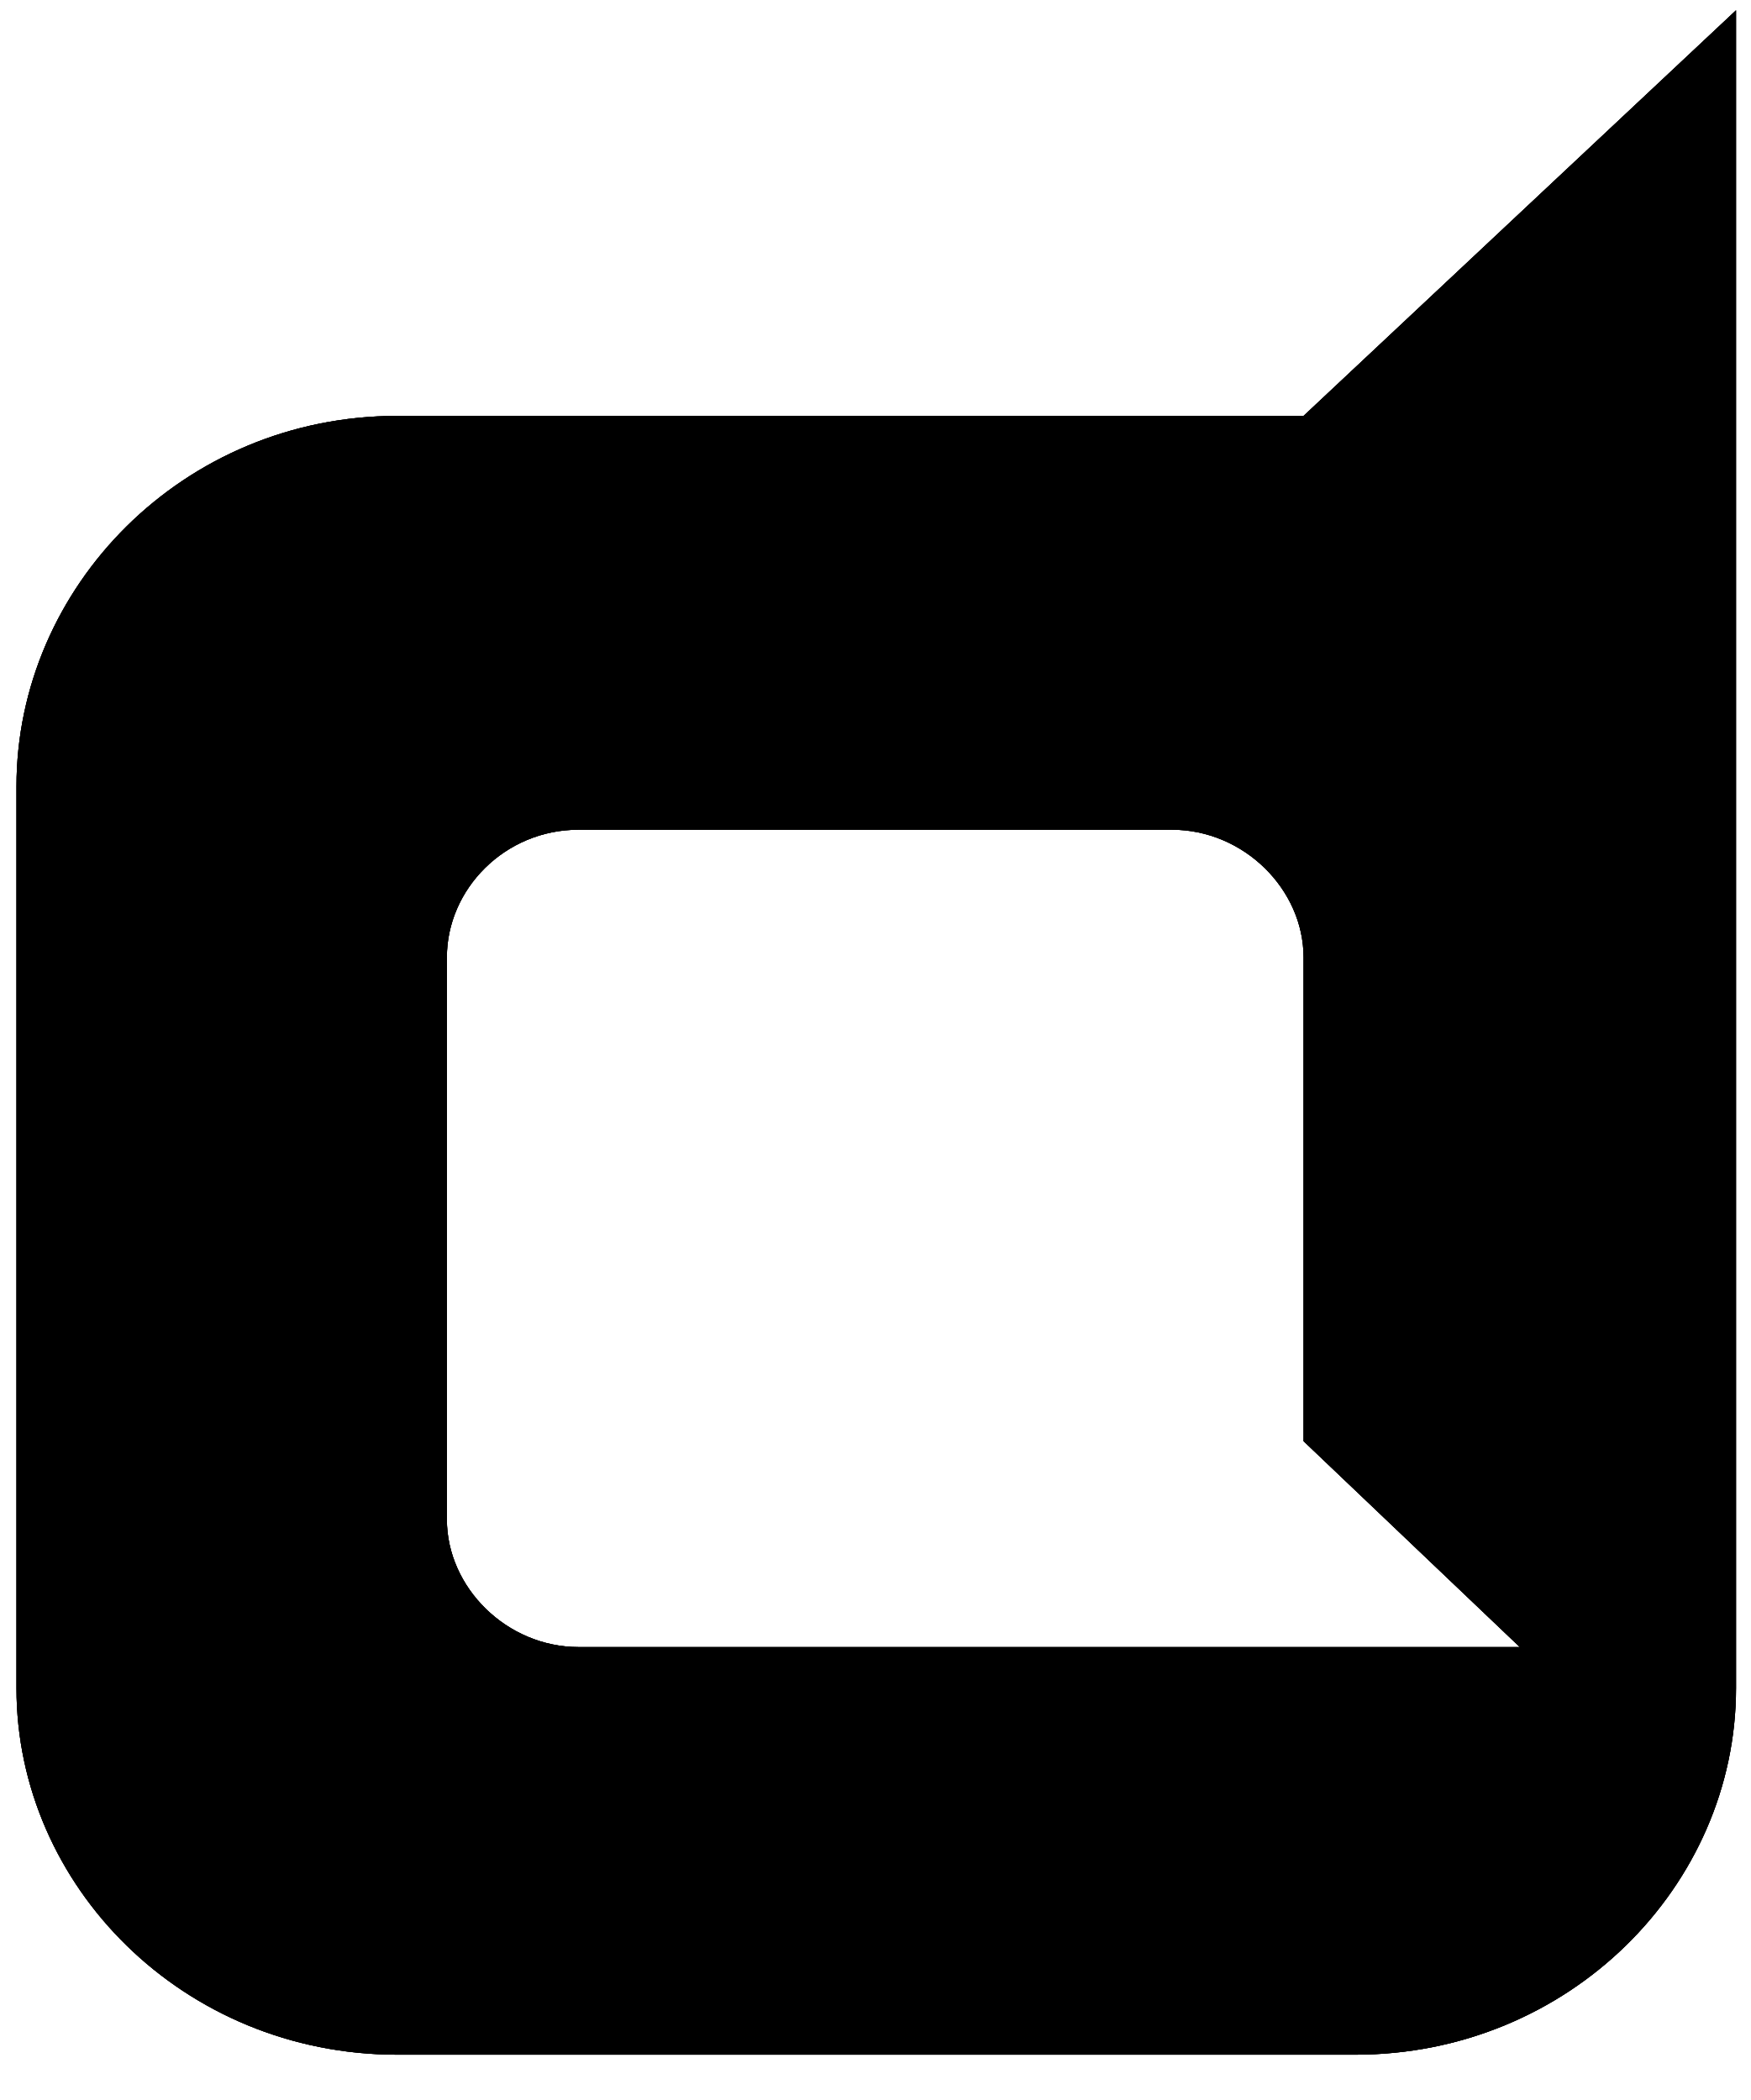
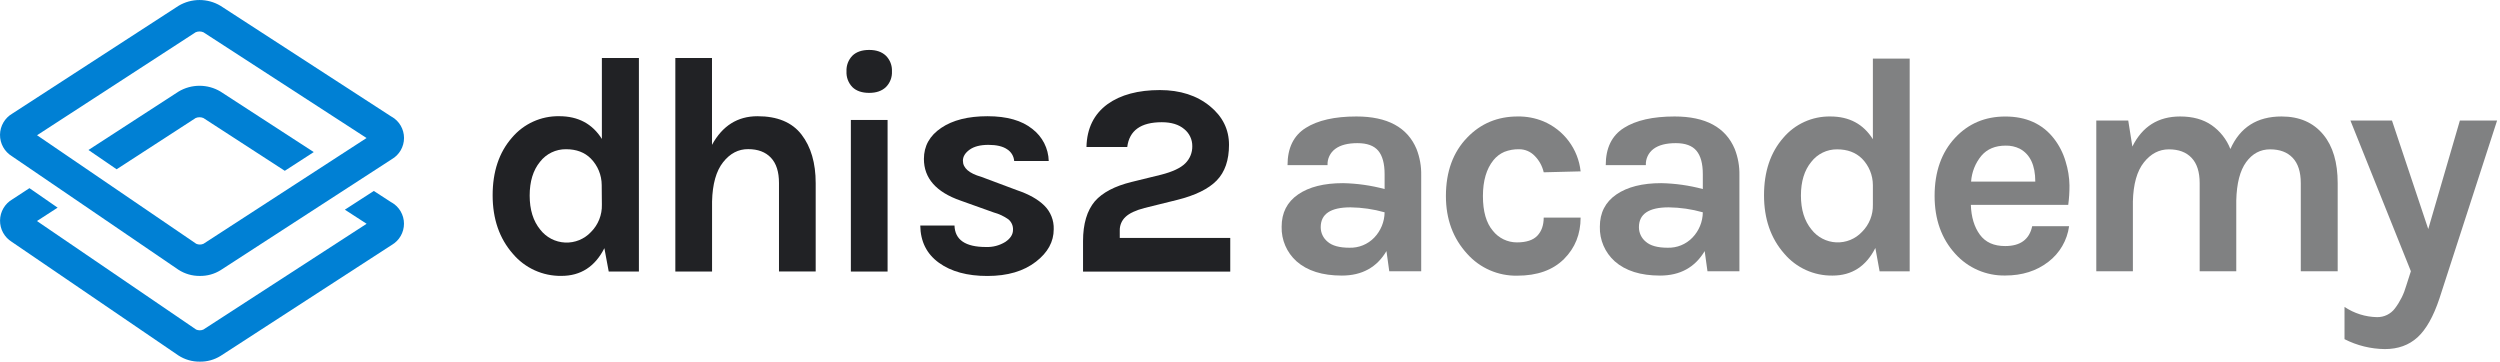
- <svg xmlns="http://www.w3.org/2000/svg" xmlns:xlink="http://www.w3.org/1999/xlink" version="1.1" id="Layer_1" x="0px" y="0px" viewBox="0 0 85 102" style="enable-background:new 0 0 85 102;" xml:space="preserve">
-   <style type="text/css">
- 	.st0{clip-path:url(#SVGID_2_);}
- 	.st1{clip-path:url(#XMLID_19_);}
- </style>
-   <g>
-     <defs>
-       <path id="SVGID_1_" d="M63.3,70V46.5c0-3.3-2.9-6.2-6.4-6.2H28.1c-3.6,0-6.4,2.9-6.4,6.2v27.3c0,3.3,2.9,6.2,6.4,6.2h45.7L63.3,70    z M19.3,20.2h44L84.3,0.5V82c0,9.6-8.1,17.8-18.5,17.8H19.3C8.9,99.8,0.8,91.6,0.8,82V38.2C0.8,28.5,8.9,20.2,19.3,20.2z" />
-     </defs>
-     <use xlink:href="#SVGID_1_" style="overflow:visible;fill-rule:evenodd;clip-rule:evenodd;" />
-     <clipPath id="SVGID_2_">
-       <use xlink:href="#SVGID_1_" style="overflow:visible;" />
-     </clipPath>
-     <g class="st0">
-       <defs>
-         <rect id="XMLID_3_" x="-1500.3" y="-110" width="2945" height="2666.8" />
-       </defs>
-       <use xlink:href="#XMLID_3_" style="overflow:visible;" />
-       <clipPath id="XMLID_19_">
-         <use xlink:href="#XMLID_3_" style="overflow:visible;" />
-       </clipPath>
-       <rect id="XMLID_4_" x="-9.4" y="-9.8" class="st1" width="103.9" height="119.8" />
-     </g>
-   </g>
+ <svg xmlns="http://www.w3.org/2000/svg" id="Layer_1" data-name="Layer 1" viewBox="0 0 1209.1 174.95">
+   <defs>
+     <style>.cls-1{fill:#0080d4;}.cls-2{fill:#212225;}.cls-3{fill:#808182;}</style>
+   </defs>
+   <path class="cls-1" d="M189.41,56.46,106.67,2.82a19.78,19.78,0,0,0-20.33,0L6,54.91a12,12,0,0,0-.25,20.63l80.54,54.91a18.62,18.62,0,0,0,10.4,3,18.42,18.42,0,0,0,10-2.78l82.75-53.64a11.87,11.87,0,0,0,0-20.59Zm-91,61.45a4.37,4.37,0,0,1-3.49,0l-77-52.5L94.63,15.6a4.81,4.81,0,0,1,3.74,0l78.91,51.15Z" />
+   <path class="cls-1" d="M86.34,44.3,42.78,72.54,56.4,81.87,94.63,57.08a4.81,4.81,0,0,1,3.74,0l39.37,25.53,14-9.06L106.67,44.3A19.75,19.75,0,0,0,86.34,44.3Z" />
+   <path class="cls-1" d="M189.41,97.94l-8.62-5.59-14,9.06,10.52,6.82L98.36,159.39a4.37,4.37,0,0,1-3.49,0l-77-52.49,10-6.47L14.24,91,6,96.39A12,12,0,0,0,5.74,117l80.54,54.91a18.62,18.62,0,0,0,10.4,3,18.42,18.42,0,0,0,10-2.78l82.74-53.64a11.87,11.87,0,0,0,0-20.59Z" />
+   <path class="cls-2" d="M291.09,67.2q-6.91-11-20.62-11A29.28,29.28,0,0,0,247.59,66.6q-9.33,10.68-9.33,27.84t9.78,28.3a30.13,30.13,0,0,0,23.48,10.69q14,0,20.78-13.4l2.1,11.29H309V28.06H291.09Zm0,31.76a18,18,0,0,1-5.27,13.25,16.13,16.13,0,0,1-24.53-1.14q-5.12-6.24-5.12-16.48t5-16.33a15.67,15.67,0,0,1,12.57-6.09q7.53,0,12,4.51a18.34,18.34,0,0,1,5.27,12.8Z" />
+   <path class="cls-2" d="M366.35,56.21q-14.44,0-22,13.85v-42H326.62V131.32h17.76V97.45q.3-12.63,5.34-19t12.12-6.32c4.71,0,8.38,1.37,11,4.14s3.91,6.84,3.91,12.26v42.75H394.5V88.57q0-14.59-6.85-23.48T366.35,56.21Z" />
+   <rect class="cls-2" x="411.51" y="58.02" width="17.76" height="73.31" />
+   <path class="cls-2" d="M420.39,24.15q-5.26,0-8.13,2.78a10.15,10.15,0,0,0-2.86,7.6,10.16,10.16,0,0,0,2.86,7.61q2.87,2.78,8.13,2.78c3.41,0,6.1-.93,8.05-2.78a10,10,0,0,0,2.94-7.61,10,10,0,0,0-2.94-7.6C426.49,25.08,423.8,24.15,420.39,24.15Z" />
+   <path class="cls-2" d="M491.89,92l-17.31-6.48Q465.7,83,465.7,77.73q0-3,3.24-5.34c2.15-1.55,5.19-2.33,9.1-2.33s6.93.7,9,2.11a7.36,7.36,0,0,1,3.46,5.71h16.71a20.11,20.11,0,0,0-7.91-15.5q-7.6-6.16-21.67-6.17t-22.43,5.65q-8.36,5.64-8.36,15,0,14,17.76,20.17l16,5.72a22.31,22.31,0,0,1,7.08,3.32,6.18,6.18,0,0,1,2.25,5.11q0,3.31-3.68,5.8a16.57,16.57,0,0,1-9.41,2.48q-14.89,0-15.21-10.39H445.08q.15,11.59,9,18t23.48,6.4q14.6,0,23.48-6.92,8.58-6.63,8.58-15.66a15.31,15.31,0,0,0-4.59-11.51Q500.47,94.9,491.89,92Z" />
+   <path class="cls-2" d="M541.56,115.06v-3.61a8.66,8.66,0,0,1,2.79-6.55q2.77-2.62,9.11-4.29l15.8-3.91q13.25-3.3,19.19-9.41t5.95-17.23q0-11.14-9.18-18.67-9.5-7.81-24.24-7.83-15.79,0-25.29,6.78-9.93,7.23-10.23,20.77h19.72q1.5-12,16.71-12,6.92,0,10.83,3.31a10.42,10.42,0,0,1,3.92,8.28A11.36,11.36,0,0,1,573.25,79q-3.39,3.38-11.67,5.49L547.29,88q-12.21,3-17.77,9.33-5.71,6.78-5.72,19.27v14.75H595V115.06Z" />
+   <path class="cls-3" d="M649.55,88.58a84.18,84.18,0,0,1,20.1,2.85v-7.2q0-7.65-3.07-11.33c-2.06-2.45-5.4-3.67-10.06-3.67s-8.22.92-10.72,2.77a9.24,9.24,0,0,0-3.75,7.88H622.7q0-12.45,8.78-18T656,56.33q22.5,0,29.1,15.75a33,33,0,0,1,2.25,12.75v46.35H671.9l-1.35-9.75q-7,11.85-21.6,11.85-14.1,0-21.9-6.9a21.71,21.71,0,0,1-7.2-16.73q0-10.12,7.95-15.6T649.55,88.58Zm20.1,14.1a63.26,63.26,0,0,0-16.5-2.4q-14.4,0-14.4,9.6a9,9,0,0,0,3.3,7q3.3,2.93,10.58,2.93a16,16,0,0,0,12-4.88A18,18,0,0,0,669.65,102.68Z" />
+   <path class="cls-3" d="M734,56.33a31.44,31.44,0,0,1,12.38,2.32,29.69,29.69,0,0,1,18.07,24.23l-17.85.45a16.4,16.4,0,0,0-4.42-8,10.35,10.35,0,0,0-7.43-3.15,18.54,18.54,0,0,0-7.2,1.27,13.85,13.85,0,0,0-5.25,4q-5.1,6.3-5.1,17.4T722,111.6a14.76,14.76,0,0,0,11.63,5.63q6.82,0,9.89-3.23t3.08-8.77h17.85q0,12-8,20-8.1,8.1-22.65,8.1a31.63,31.63,0,0,1-24.15-10.5q-10.35-11.25-10.35-28,0-17.7,10.35-28.35Q719.45,56.33,734,56.33Z" />
+   <path class="cls-3" d="M803.45,88.58a84.18,84.18,0,0,1,20.1,2.85v-7.2q0-7.65-3.08-11.33t-10-3.67q-7,0-10.73,2.77A9.24,9.24,0,0,0,796,79.88H776.6q0-12.45,8.77-18t24.53-5.55q22.5,0,29.1,15.75a33,33,0,0,1,2.25,12.75v46.35H825.8l-1.35-9.75q-7.05,11.85-21.6,11.85-14.1,0-21.9-6.9a21.71,21.71,0,0,1-7.2-16.73q0-10.12,8-15.6T803.45,88.58Zm20.1,14.1a63.26,63.26,0,0,0-16.5-2.4q-14.4,0-14.4,9.6a9,9,0,0,0,3.3,7q3.3,2.93,10.57,2.93a16,16,0,0,0,12-4.88A17.9,17.9,0,0,0,823.55,102.68Z" />
+   <path class="cls-3" d="M907,119.93q-6.75,13.35-20.7,13.35a30,30,0,0,1-23.4-10.65q-9.75-11.1-9.75-28.2t9.3-27.75a29.19,29.19,0,0,1,22.8-10.35q13.65,0,20.55,11v-39H923.6v102.9H909.05ZM888.5,72.23A15.59,15.59,0,0,0,876,78.3q-5,6.08-5,16.28t5.1,16.42a16.07,16.07,0,0,0,24.45,1.13,17.9,17.9,0,0,0,5.25-13.2V89.48a18.31,18.31,0,0,0-5.25-12.75Q896,72.23,888.5,72.23Z" />
+   <path class="cls-3" d="M999,78.08a40.79,40.79,0,0,1,1.88,11.55,67.27,67.27,0,0,1-.6,9.45h-47.1q.3,8.85,4.35,14.4T969.8,119q11,0,13.05-9.6h17.85a26.16,26.16,0,0,1-10.05,17.25q-8.55,6.6-20.85,6.6a31.63,31.63,0,0,1-24.15-10.5q-10-10.95-10-28,0-17.55,10-28.2,9.6-10.2,24.15-10.2Q985,56.33,993.35,67A33.21,33.21,0,0,1,999,78.08Zm-29-7.65q-7.5,0-11.7,4.87a21.94,21.94,0,0,0-5,12.53h31.05q0-11.85-7.5-15.9A14.65,14.65,0,0,0,970,70.43Z" />
+   <path class="cls-3" d="M1078.7,72.08q7-15.75,24.75-15.75,13,0,20.25,8.85,6.9,8.4,6.9,23.4v42.6h-17.85V88.58q0-8.1-3.9-12.23t-10.95-4.12q-7.05,0-11.55,6.15t-4.8,18.6v34.2h-17.7V88.58q0-8.1-3.9-12.23t-11-4.12q-7.05,0-12.07,6.3t-5.33,18.9v33.75h-17.7V58.28h15.45l2,12.6q7.2-14.55,23.1-14.55,9.15,0,15.22,4.2A25.2,25.2,0,0,1,1078.7,72.08Z" />
+   <path class="cls-3" d="M1156.85,58.28l17.55,52.5,15.3-52.5h18l-27.9,86.1q-4.35,13.05-10.58,18.75t-15.82,5.7a43.81,43.81,0,0,1-19.5-4.8v-15.6a29.14,29.14,0,0,0,15.75,4.95,10.57,10.57,0,0,0,8.62-4.2,33,33,0,0,0,5.48-11l2.25-7-29.25-72.9Z" />
</svg>
